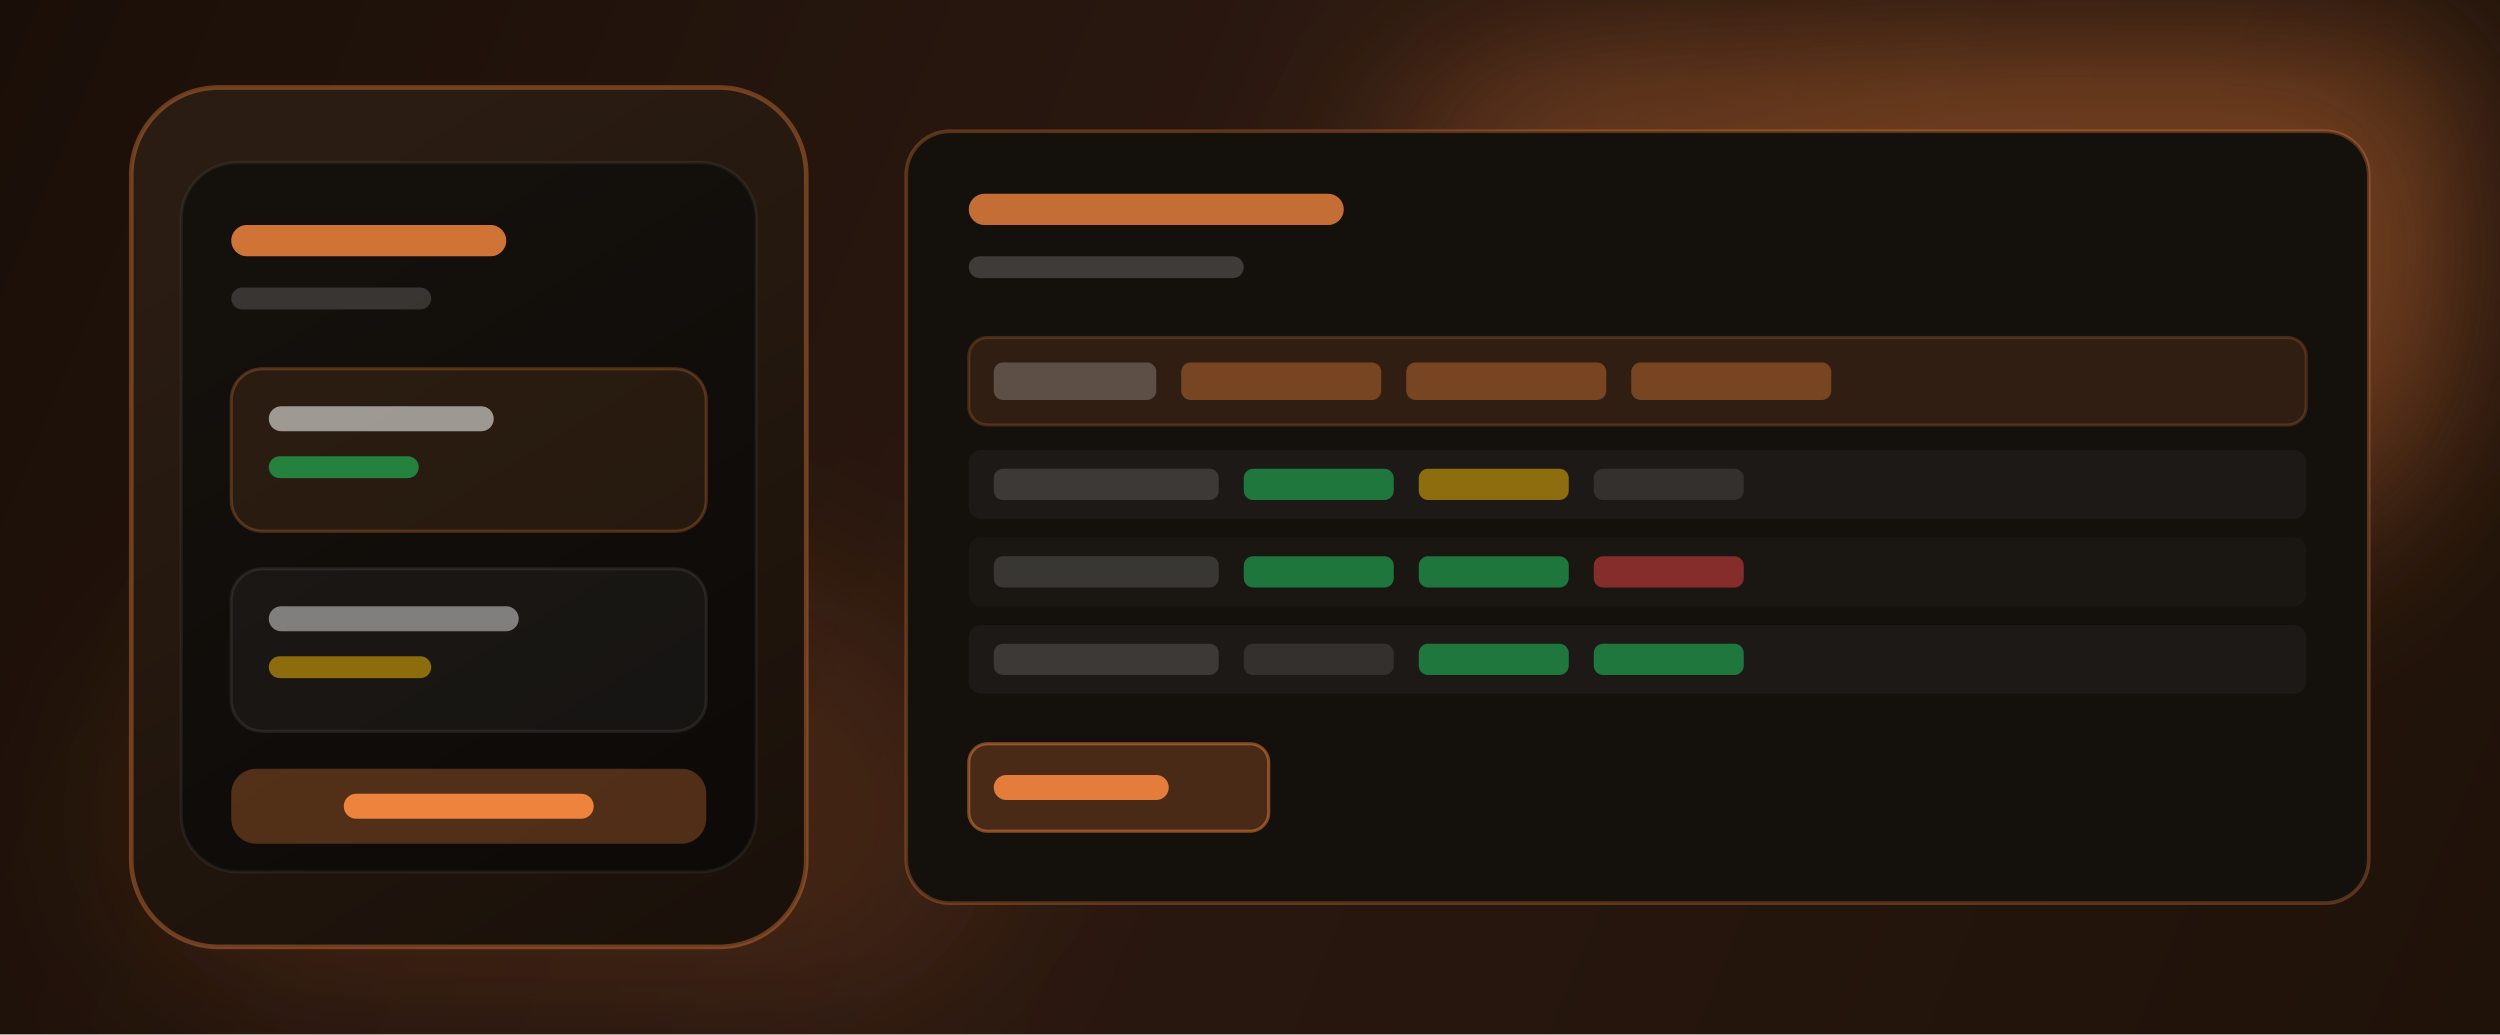
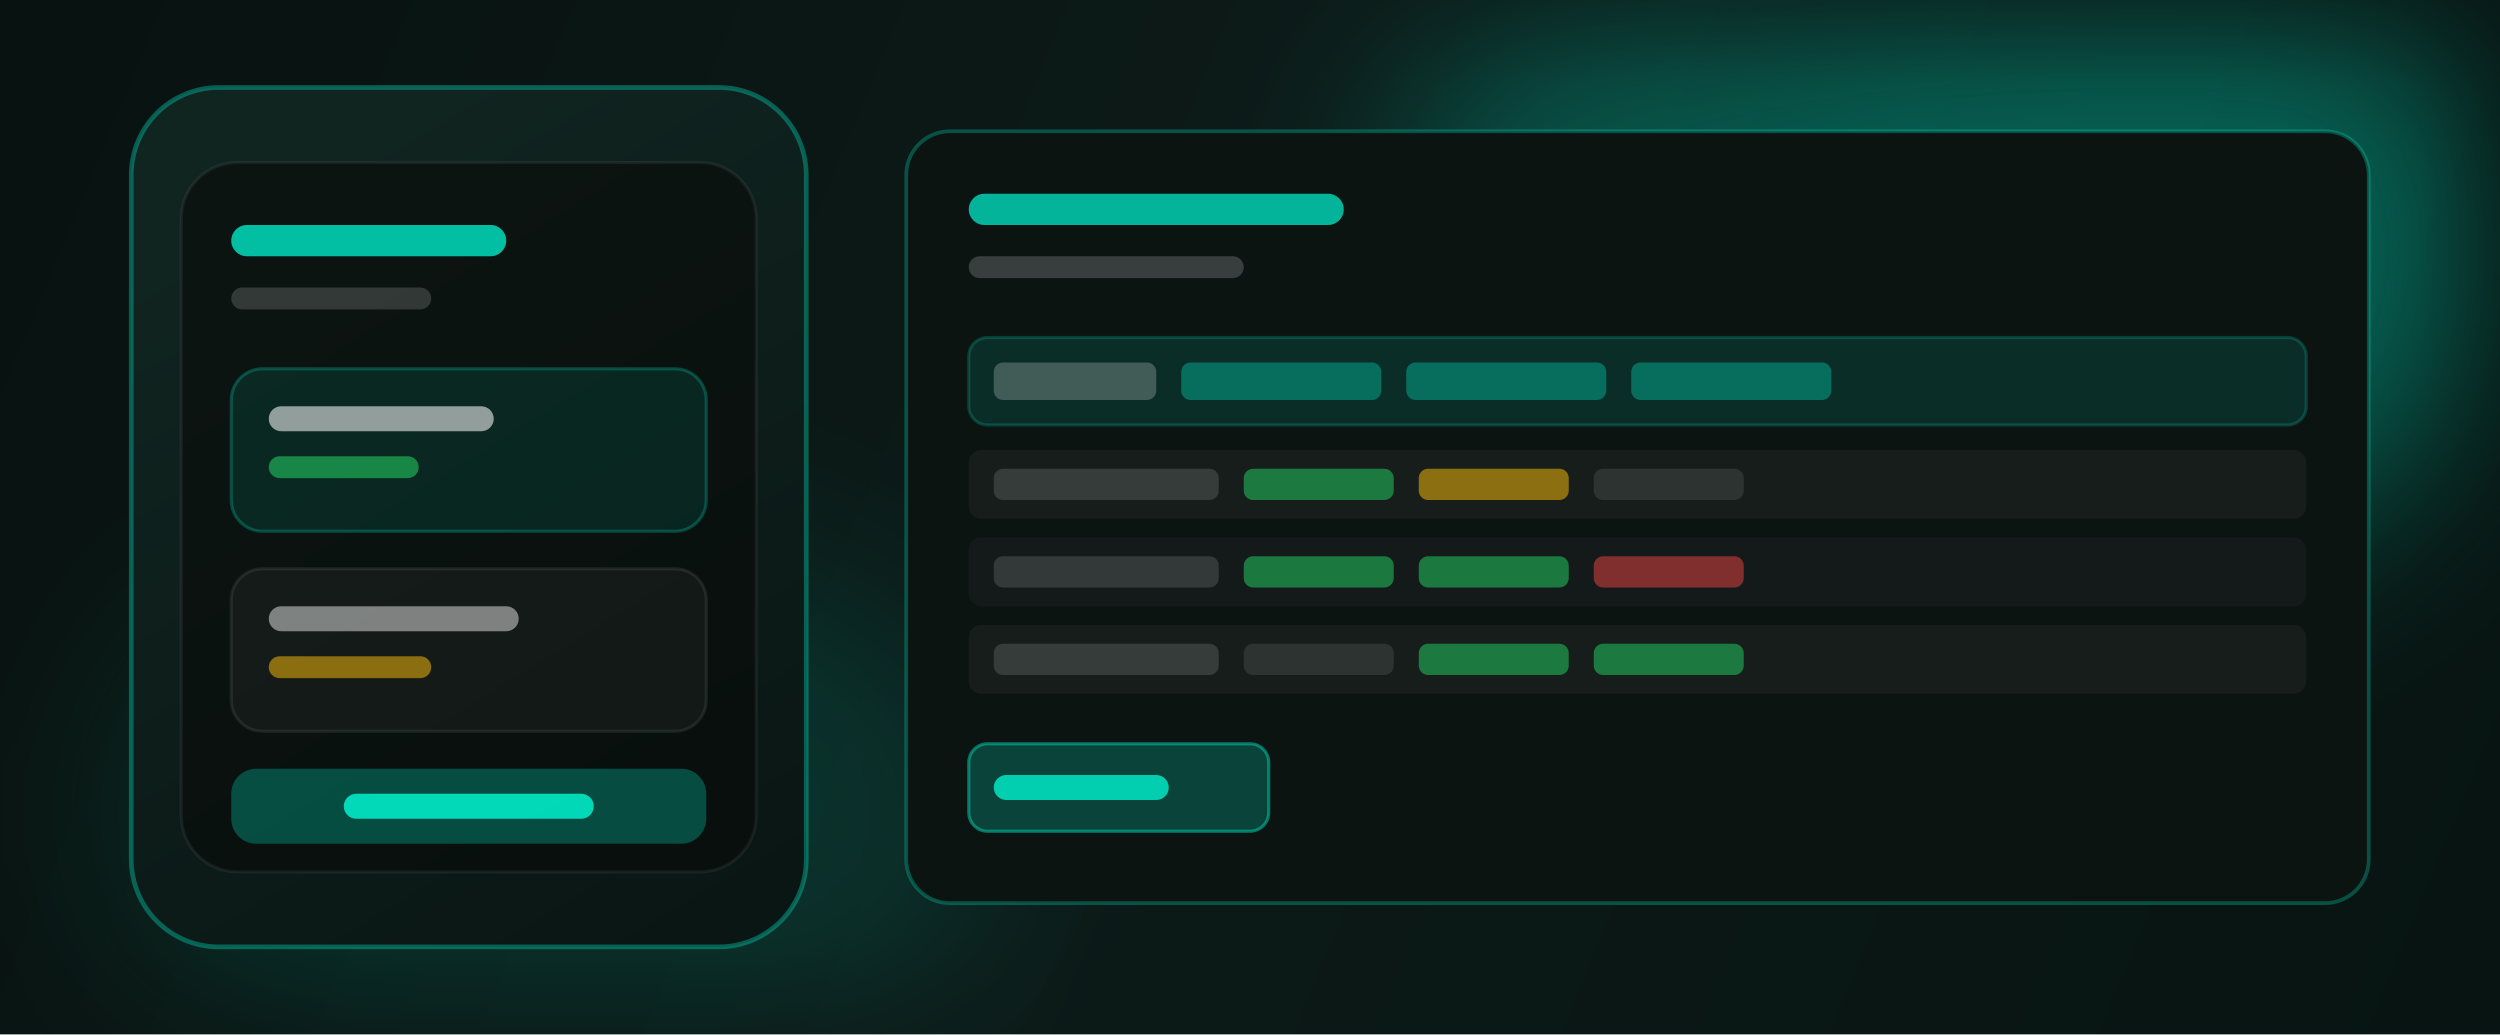
<svg xmlns="http://www.w3.org/2000/svg" width="800" height="331" viewBox="0 0 800 331" fill="none">
  <defs>
    <linearGradient id="bg" x1="0" y1="0" x2="800" y2="331" gradientUnits="userSpaceOnUse">
-       <stop stop-color="#1a0f08" />
-       <stop offset="0.45" stop-color="#2a1810" />
-       <stop offset="1" stop-color="#1f1209" />
+       <stop stop-color="#081210" />
+       <stop offset="0.45" stop-color="#0c1a18" />
+       <stop offset="1" stop-color="#071412" />
    </linearGradient>
    <linearGradient id="glow" x1="640" y1="40" x2="120" y2="300" gradientUnits="userSpaceOnUse">
-       <stop stop-color="#FF8C42" stop-opacity="0.35" />
-       <stop offset="1" stop-color="#FF8C42" stop-opacity="0" />
+       <stop stop-color="#00E8C6" stop-opacity="0.35" />
+       <stop offset="1" stop-color="#00E8C6" stop-opacity="0" />
    </linearGradient>
    <linearGradient id="phone" x1="108" y1="48" x2="248" y2="283" gradientUnits="userSpaceOnUse">
-       <stop stop-color="#2a1c12" />
-       <stop offset="1" stop-color="#1a110a" />
+       <stop stop-color="#102420" />
+       <stop offset="1" stop-color="#0a1614" />
    </linearGradient>
    <linearGradient id="screen" x1="124" y1="72" x2="232" y2="248" gradientUnits="userSpaceOnUse">
-       <stop stop-color="#14100c" />
-       <stop offset="1" stop-color="#0d0a08" />
+       <stop stop-color="#0c1412" />
+       <stop offset="1" stop-color="#080f0d" />
    </linearGradient>
    <filter id="blur" x="-80" y="-80" width="960" height="491" filterUnits="userSpaceOnUse">
      <feGaussianBlur stdDeviation="28" />
    </filter>
  </defs>
  <rect width="800" height="331" fill="url(#bg)" />
  <ellipse cx="620" cy="80" rx="180" ry="120" fill="url(#glow)" filter="url(#blur)" />
-   <ellipse cx="180" cy="260" rx="140" ry="90" fill="#FF8C42" fill-opacity="0.12" filter="url(#blur)" />
-   <rect x="290" y="42" width="468" height="247" rx="14" fill="#14100c" stroke="rgba(255,140,66,0.28)" stroke-width="1.2" />
-   <rect x="310" y="62" width="120" height="10" rx="5" fill="rgba(255,140,66,0.75)" />
+   <ellipse cx="180" cy="260" rx="140" ry="90" fill="#00E8C6" fill-opacity="0.12" filter="url(#blur)" />
+   <rect x="290" y="42" width="468" height="247" rx="14" fill="#0c1412" stroke="rgba(0,232,198,0.28)" stroke-width="1.2" />
+   <rect x="310" y="62" width="120" height="10" rx="5" fill="rgba(0,232,198,0.75)" />
  <rect x="310" y="82" width="88" height="7" rx="3.5" fill="rgba(255,255,255,0.18)" />
-   <rect x="310" y="108" width="428" height="28" rx="6" fill="rgba(255,140,66,0.12)" stroke="rgba(255,140,66,0.2)" />
+   <rect x="310" y="108" width="428" height="28" rx="6" fill="rgba(0,232,198,0.12)" stroke="rgba(0,232,198,0.2)" />
  <rect x="318" y="116" width="52" height="12" rx="3" fill="rgba(255,255,255,0.22)" />
-   <rect x="378" y="116" width="64" height="12" rx="3" fill="rgba(255,140,66,0.35)" />
-   <rect x="450" y="116" width="64" height="12" rx="3" fill="rgba(255,140,66,0.35)" />
-   <rect x="522" y="116" width="64" height="12" rx="3" fill="rgba(255,140,66,0.35)" />
+   <rect x="378" y="116" width="64" height="12" rx="3" fill="rgba(0,232,198,0.35)" />
+   <rect x="450" y="116" width="64" height="12" rx="3" fill="rgba(0,232,198,0.35)" />
+   <rect x="522" y="116" width="64" height="12" rx="3" fill="rgba(0,232,198,0.35)" />
  <rect x="310" y="144" width="428" height="22" rx="4" fill="rgba(255,255,255,0.04)" />
  <rect x="318" y="150" width="72" height="10" rx="3" fill="rgba(255,255,255,0.14)" />
  <rect x="398" y="150" width="48" height="10" rx="3" fill="rgba(34,197,94,0.55)" />
  <rect x="454" y="150" width="48" height="10" rx="3" fill="rgba(234,179,8,0.55)" />
  <rect x="510" y="150" width="48" height="10" rx="3" fill="rgba(255,255,255,0.1)" />
  <rect x="310" y="172" width="428" height="22" rx="4" fill="rgba(255,255,255,0.03)" />
  <rect x="318" y="178" width="72" height="10" rx="3" fill="rgba(255,255,255,0.14)" />
  <rect x="398" y="178" width="48" height="10" rx="3" fill="rgba(34,197,94,0.55)" />
  <rect x="454" y="178" width="48" height="10" rx="3" fill="rgba(34,197,94,0.55)" />
  <rect x="510" y="178" width="48" height="10" rx="3" fill="rgba(239,68,68,0.5)" />
  <rect x="310" y="200" width="428" height="22" rx="4" fill="rgba(255,255,255,0.04)" />
  <rect x="318" y="206" width="72" height="10" rx="3" fill="rgba(255,255,255,0.14)" />
  <rect x="398" y="206" width="48" height="10" rx="3" fill="rgba(255,255,255,0.1)" />
  <rect x="454" y="206" width="48" height="10" rx="3" fill="rgba(34,197,94,0.55)" />
  <rect x="510" y="206" width="48" height="10" rx="3" fill="rgba(34,197,94,0.55)" />
-   <rect x="310" y="238" width="96" height="28" rx="6" fill="rgba(255,140,66,0.22)" stroke="rgba(255,140,66,0.45)" />
-   <rect x="318" y="248" width="56" height="8" rx="4" fill="rgba(255,140,66,0.85)" />
-   <rect x="42" y="28" width="216" height="275" rx="28" fill="url(#phone)" stroke="rgba(255,140,66,0.35)" stroke-width="1.5" />
+   <rect x="310" y="238" width="96" height="28" rx="6" fill="rgba(0,232,198,0.22)" stroke="rgba(0,232,198,0.45)" />
+   <rect x="318" y="248" width="56" height="8" rx="4" fill="rgba(0,232,198,0.85)" />
+   <rect x="42" y="28" width="216" height="275" rx="28" fill="url(#phone)" stroke="rgba(0,232,198,0.35)" stroke-width="1.5" />
  <rect x="58" y="52" width="184" height="227" rx="18" fill="url(#screen)" stroke="rgba(255,255,255,0.06)" />
-   <rect x="74" y="72" width="88" height="10" rx="5" fill="rgba(255,140,66,0.8)" />
+   <rect x="74" y="72" width="88" height="10" rx="5" fill="rgba(0,232,198,0.8)" />
  <rect x="74" y="92" width="64" height="7" rx="3.5" fill="rgba(255,255,255,0.16)" />
-   <rect x="74" y="118" width="152" height="52" rx="10" fill="rgba(255,140,66,0.1)" stroke="rgba(255,140,66,0.25)" />
+   <rect x="74" y="118" width="152" height="52" rx="10" fill="rgba(0,232,198,0.1)" stroke="rgba(0,232,198,0.25)" />
  <rect x="86" y="130" width="72" height="8" rx="4" fill="rgba(255,255,255,0.55)" />
  <rect x="86" y="146" width="48" height="7" rx="3.5" fill="rgba(34,197,94,0.6)" />
  <rect x="74" y="182" width="152" height="52" rx="10" fill="rgba(255,255,255,0.04)" stroke="rgba(255,255,255,0.08)" />
  <rect x="86" y="194" width="80" height="8" rx="4" fill="rgba(255,255,255,0.45)" />
  <rect x="86" y="210" width="52" height="7" rx="3.5" fill="rgba(234,179,8,0.55)" />
-   <rect x="74" y="246" width="152" height="24" rx="8" fill="rgba(255,140,66,0.28)" />
-   <rect x="110" y="254" width="80" height="8" rx="4" fill="rgba(255,140,66,0.9)" />
+   <rect x="74" y="246" width="152" height="24" rx="8" fill="rgba(0,232,198,0.28)" />
+   <rect x="110" y="254" width="80" height="8" rx="4" fill="rgba(0,232,198,0.9)" />
</svg>
